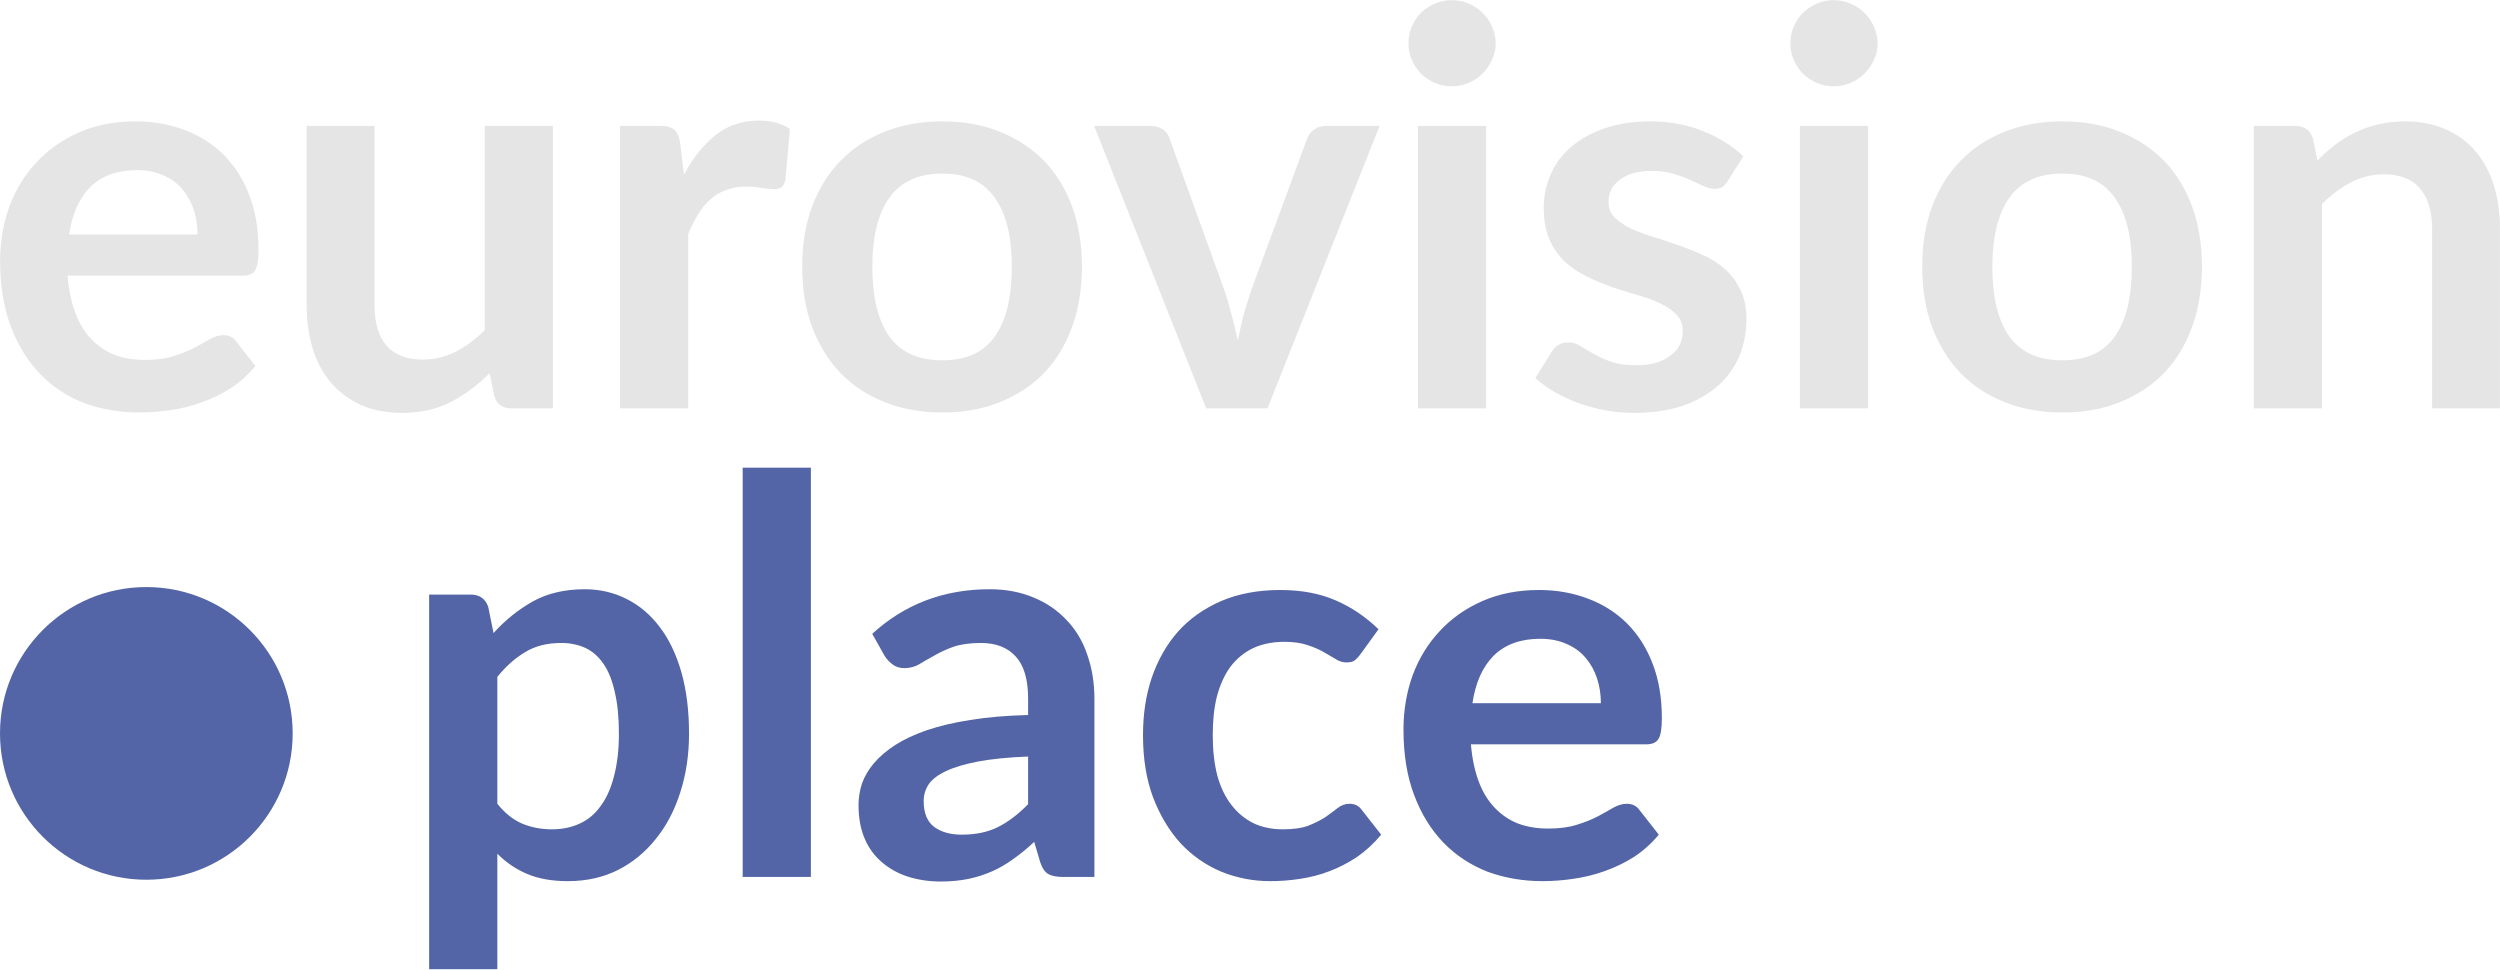
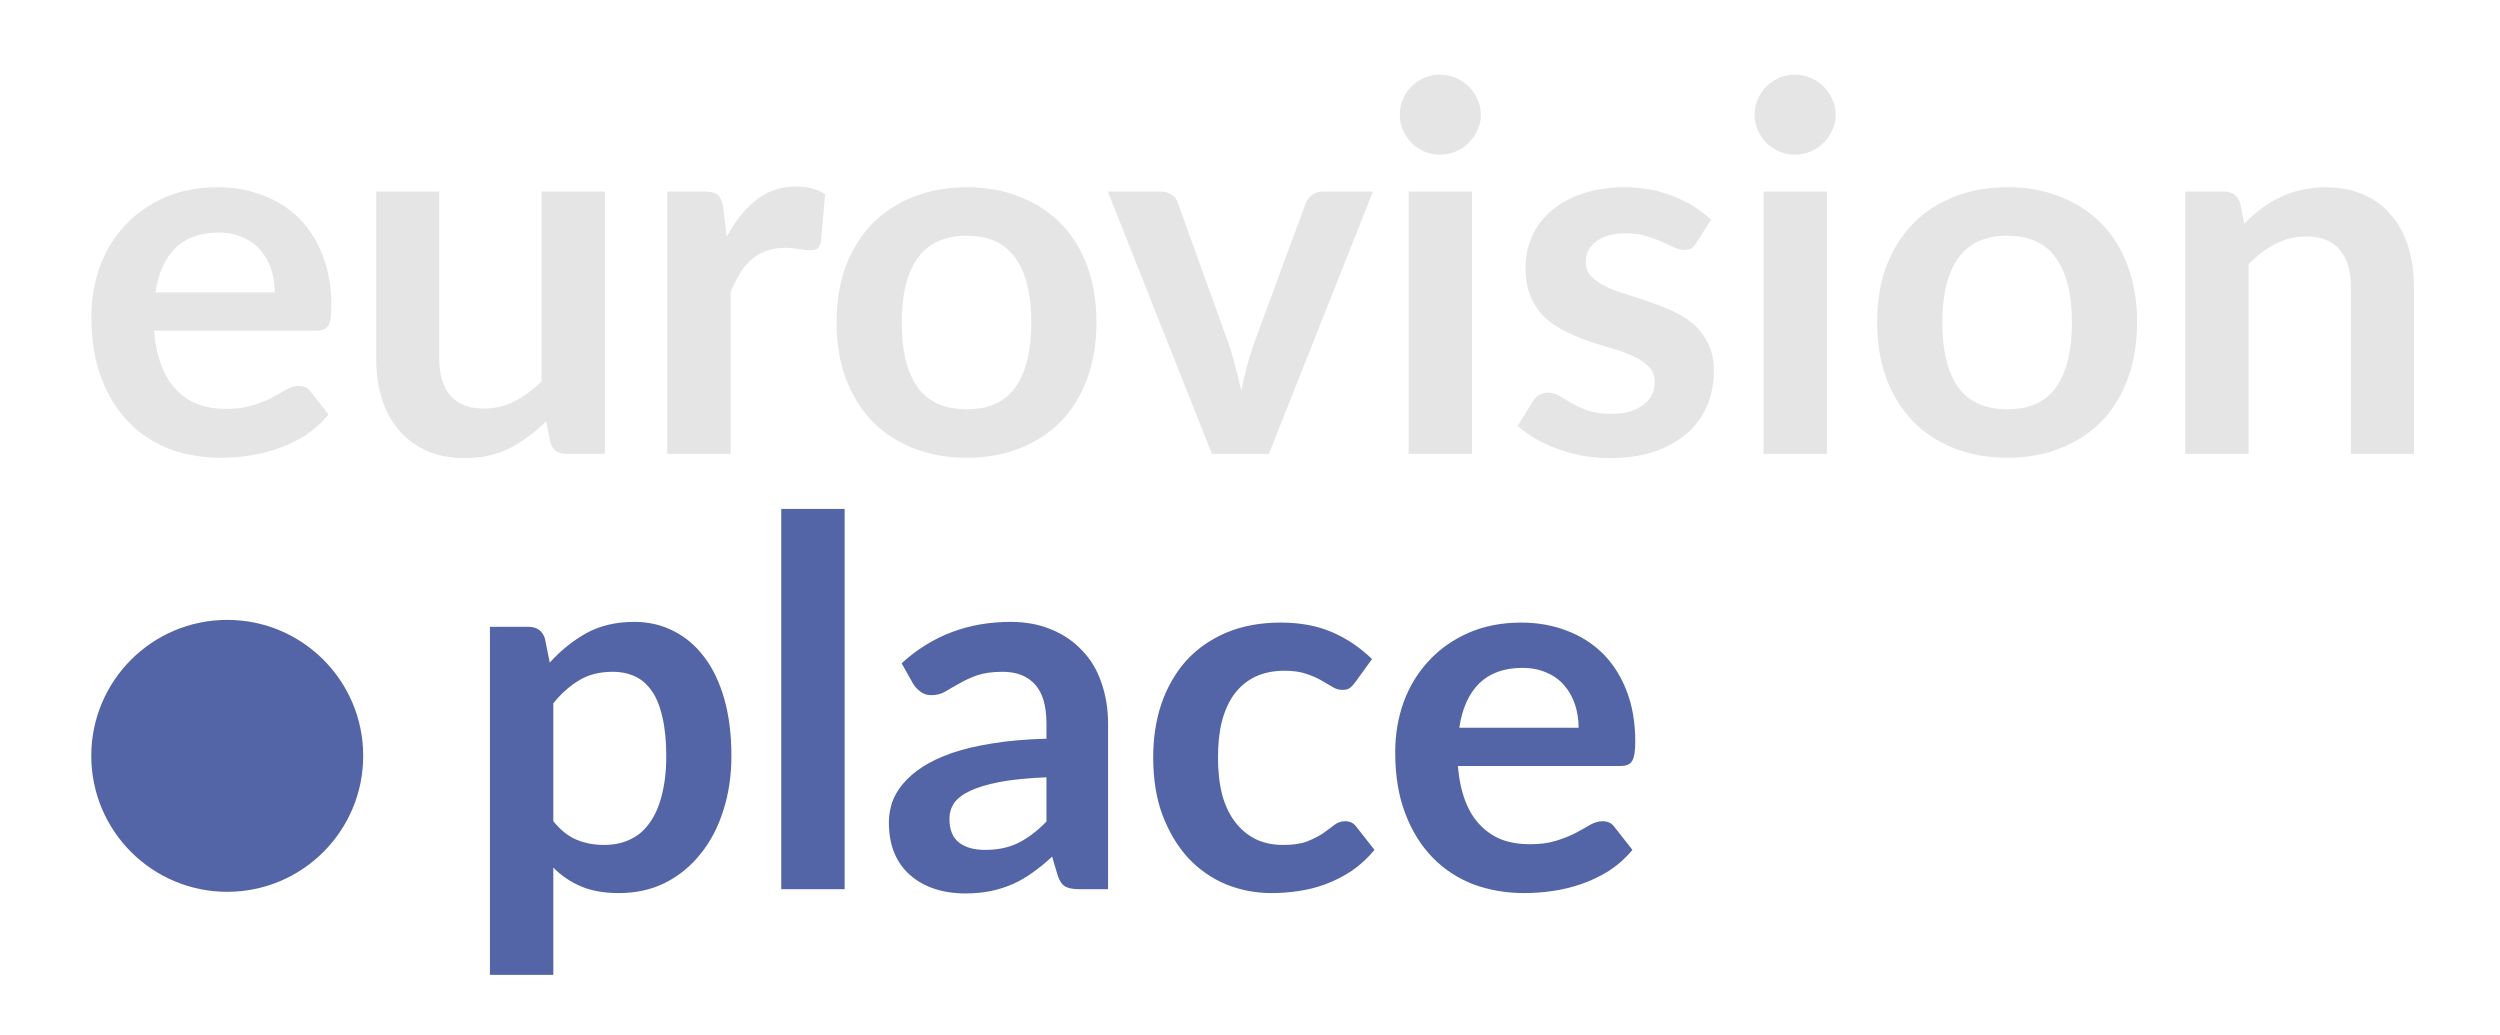
- <svg xmlns="http://www.w3.org/2000/svg" width="102.503mm" height="39.737mm" viewBox="0 0 102.503 39.737" version="1.1" id="svg1">
+ <svg xmlns="http://www.w3.org/2000/svg" width="110.325mm" height="45.664mm" viewBox="0 0 110.325 45.664" version="1.1" id="svg1">
  <defs id="defs1" />
-   <g id="layer1" transform="translate(-44.94802,-73.12572)">
-     <text xml:space="preserve" style="font-style:normal;font-variant:normal;font-weight:bold;font-stretch:normal;font-size:22.578px;font-family:Lato;-inkscape-font-specification:'Lato Bold';fill:#e5e5e5;fill-opacity:1;stroke-width:0.265" x="44.203" y="89.867" id="text1">
-       <tspan id="tspan1" style="fill:#e5e5e5;fill-opacity:1;stroke-width:0.265" x="44.203" y="89.867">eurovision</tspan>
+   <g id="layer1" transform="translate(0,-0.3653136)">
+     <rect style="fill:none;stroke-width:0.268" id="rect1" width="110.325" height="45.664" x="0" y="0.365" />
+     <text xml:space="preserve" style="font-style:normal;font-variant:normal;font-weight:bold;font-stretch:normal;font-size:22.578px;font-family:Lato;-inkscape-font-specification:'Lato Bold';display:inline;fill:#e5e5e5;fill-opacity:1;stroke-width:0.265" x="3.283" y="20.392" id="text1">
+       <tspan id="tspan1" style="fill:#e5e5e5;fill-opacity:1;stroke-width:0.265" x="3.283" y="20.392">eurovision</tspan>
    </text>
-     <circle style="fill:#5365a6;fill-opacity:1;stroke-width:0.265" id="path1" cx="50.948" cy="103.196" r="6" />
-     <text xml:space="preserve" style="font-style:normal;font-variant:normal;font-weight:bold;font-stretch:normal;font-size:22.578px;font-family:Lato;-inkscape-font-specification:'Lato Bold';fill:#16233b;fill-opacity:1;stroke-width:0.265" x="61.167" y="109.081" id="text1-9">
-       <tspan id="tspan1-0" style="fill:#5365a6;fill-opacity:1;stroke-width:0.265" x="61.167" y="109.081">place</tspan>
+     <circle style="display:inline;fill:#5365a6;fill-opacity:1;stroke-width:0.265" id="path1" cx="10.028" cy="33.721" r="6" />
+     <text xml:space="preserve" style="font-style:normal;font-variant:normal;font-weight:bold;font-stretch:normal;font-size:22.578px;font-family:Lato;-inkscape-font-specification:'Lato Bold';display:inline;fill:#16233b;fill-opacity:1;stroke-width:0.265" x="20.247" y="39.606" id="text1-9">
+       <tspan id="tspan1-0" style="fill:#5365a6;fill-opacity:1;stroke-width:0.265" x="20.247" y="39.606">place</tspan>
    </text>
  </g>
</svg>
